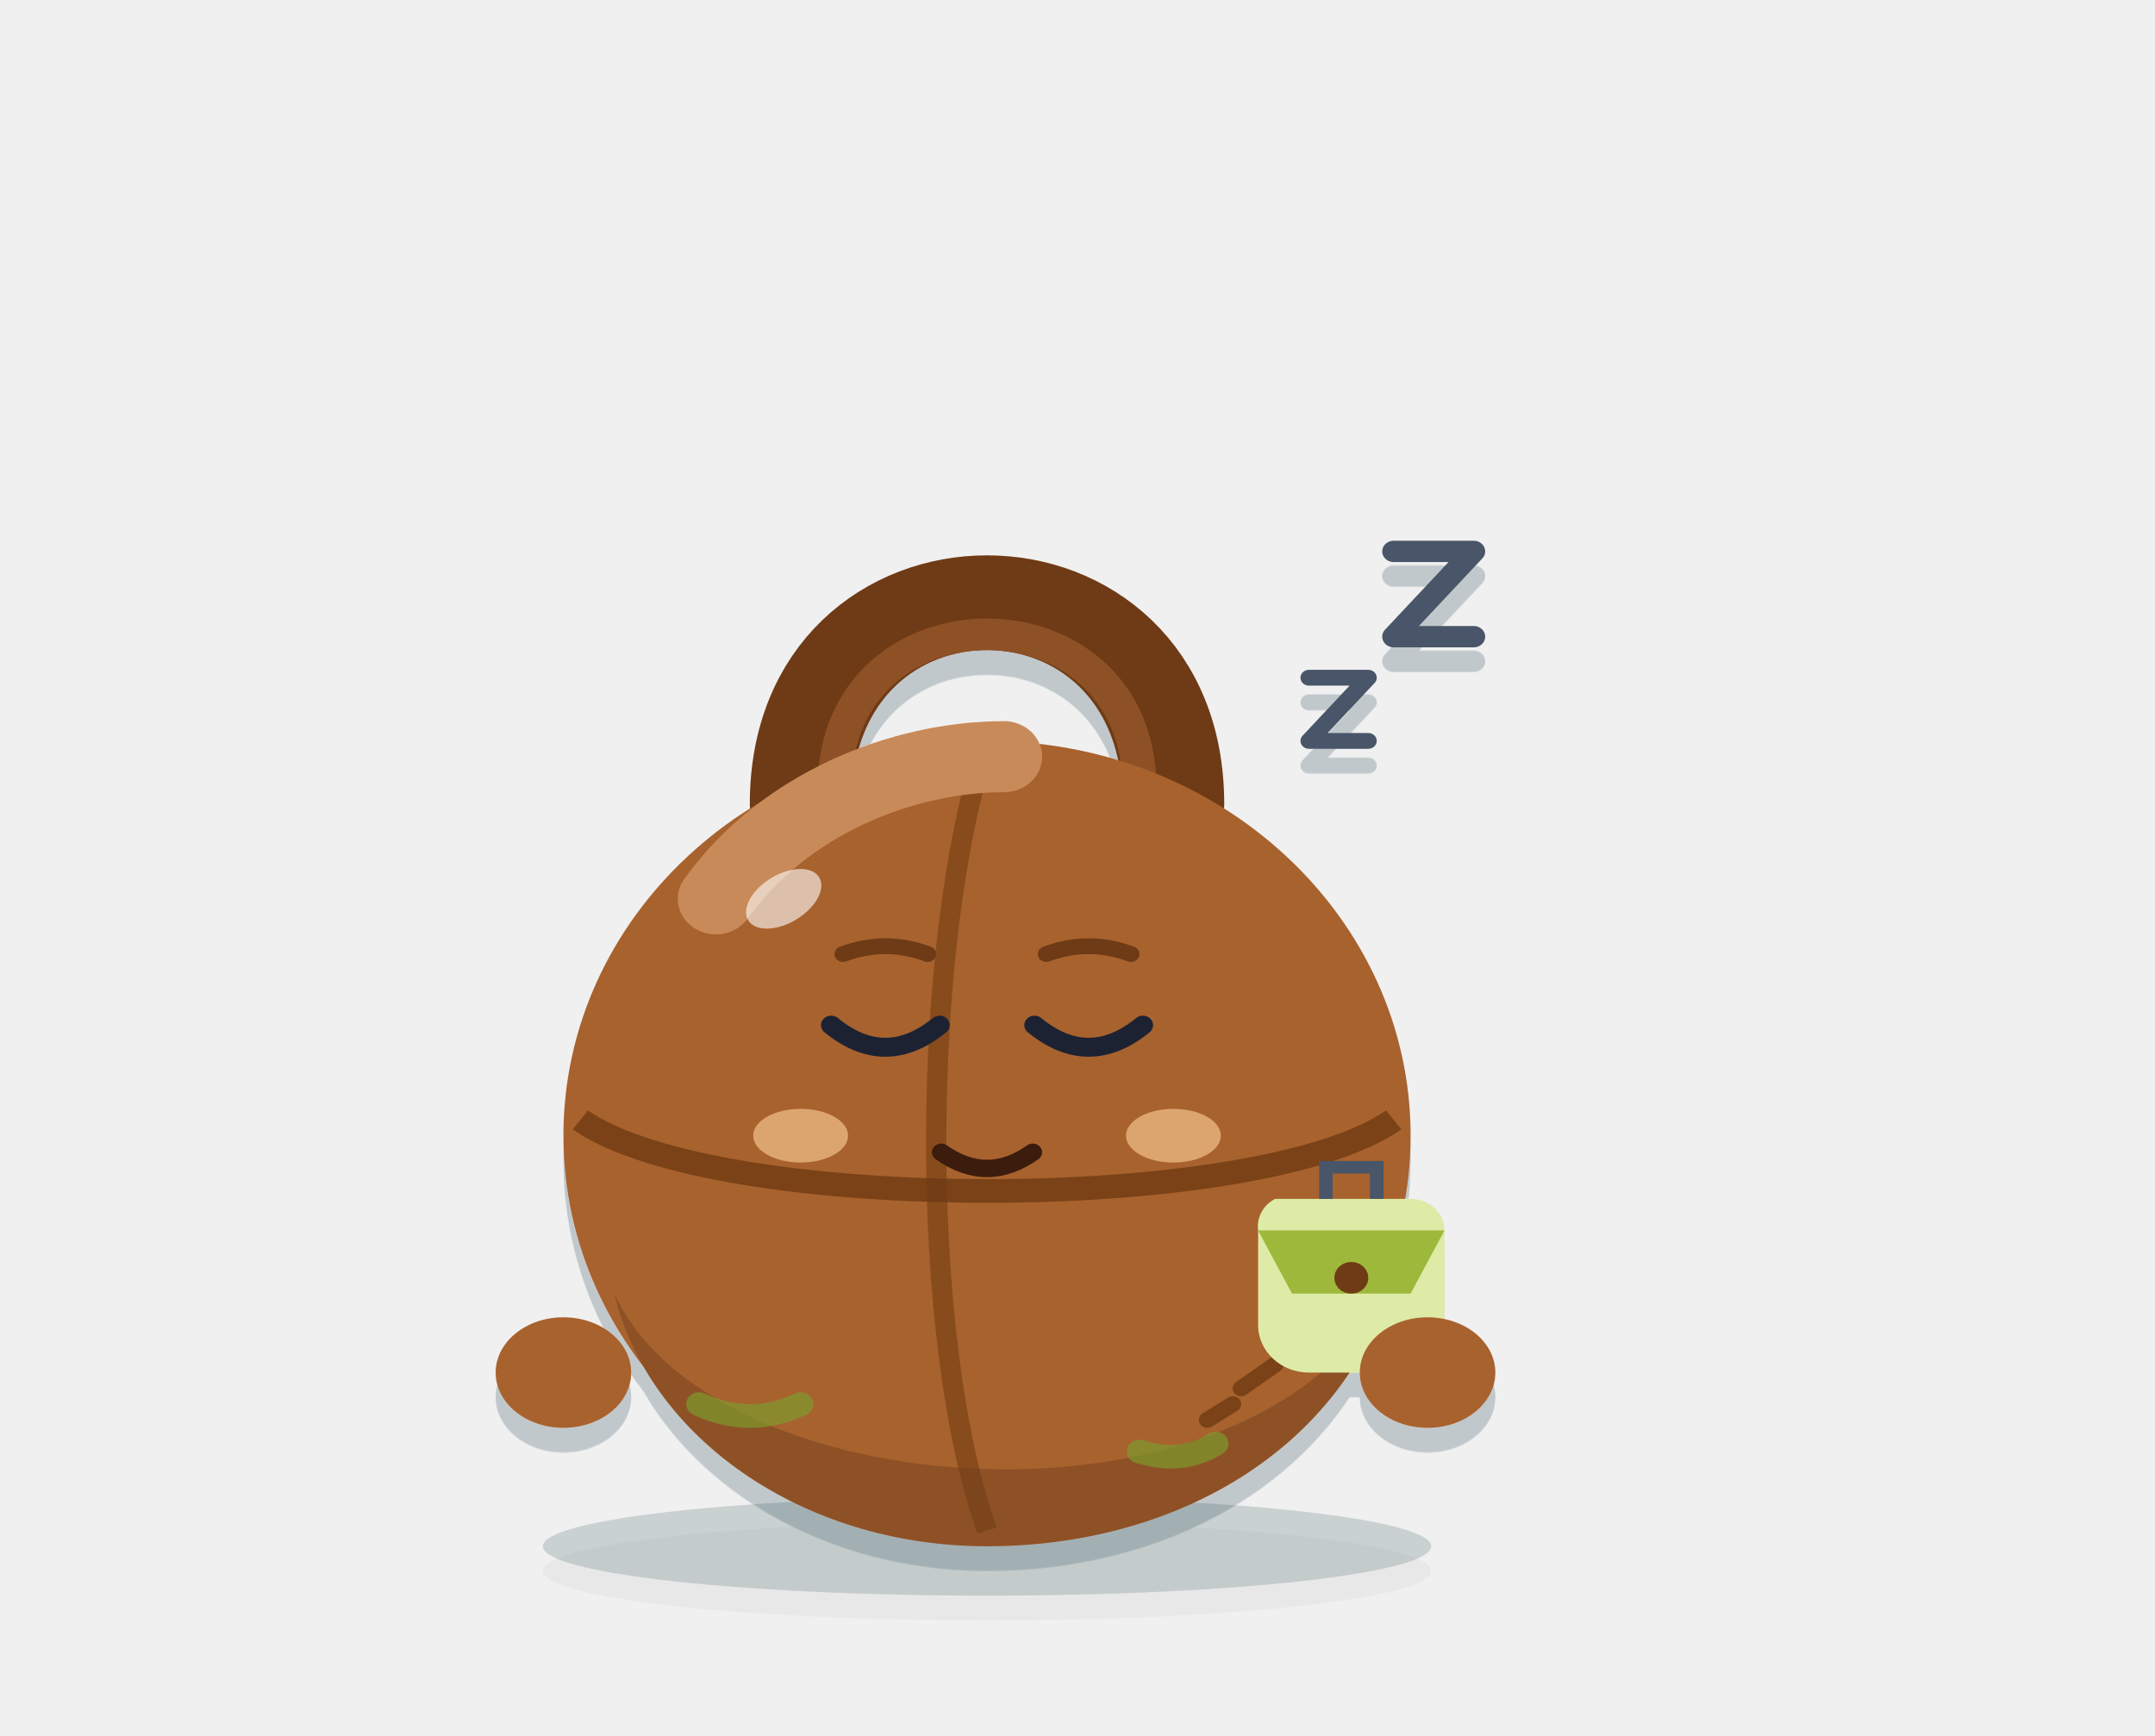
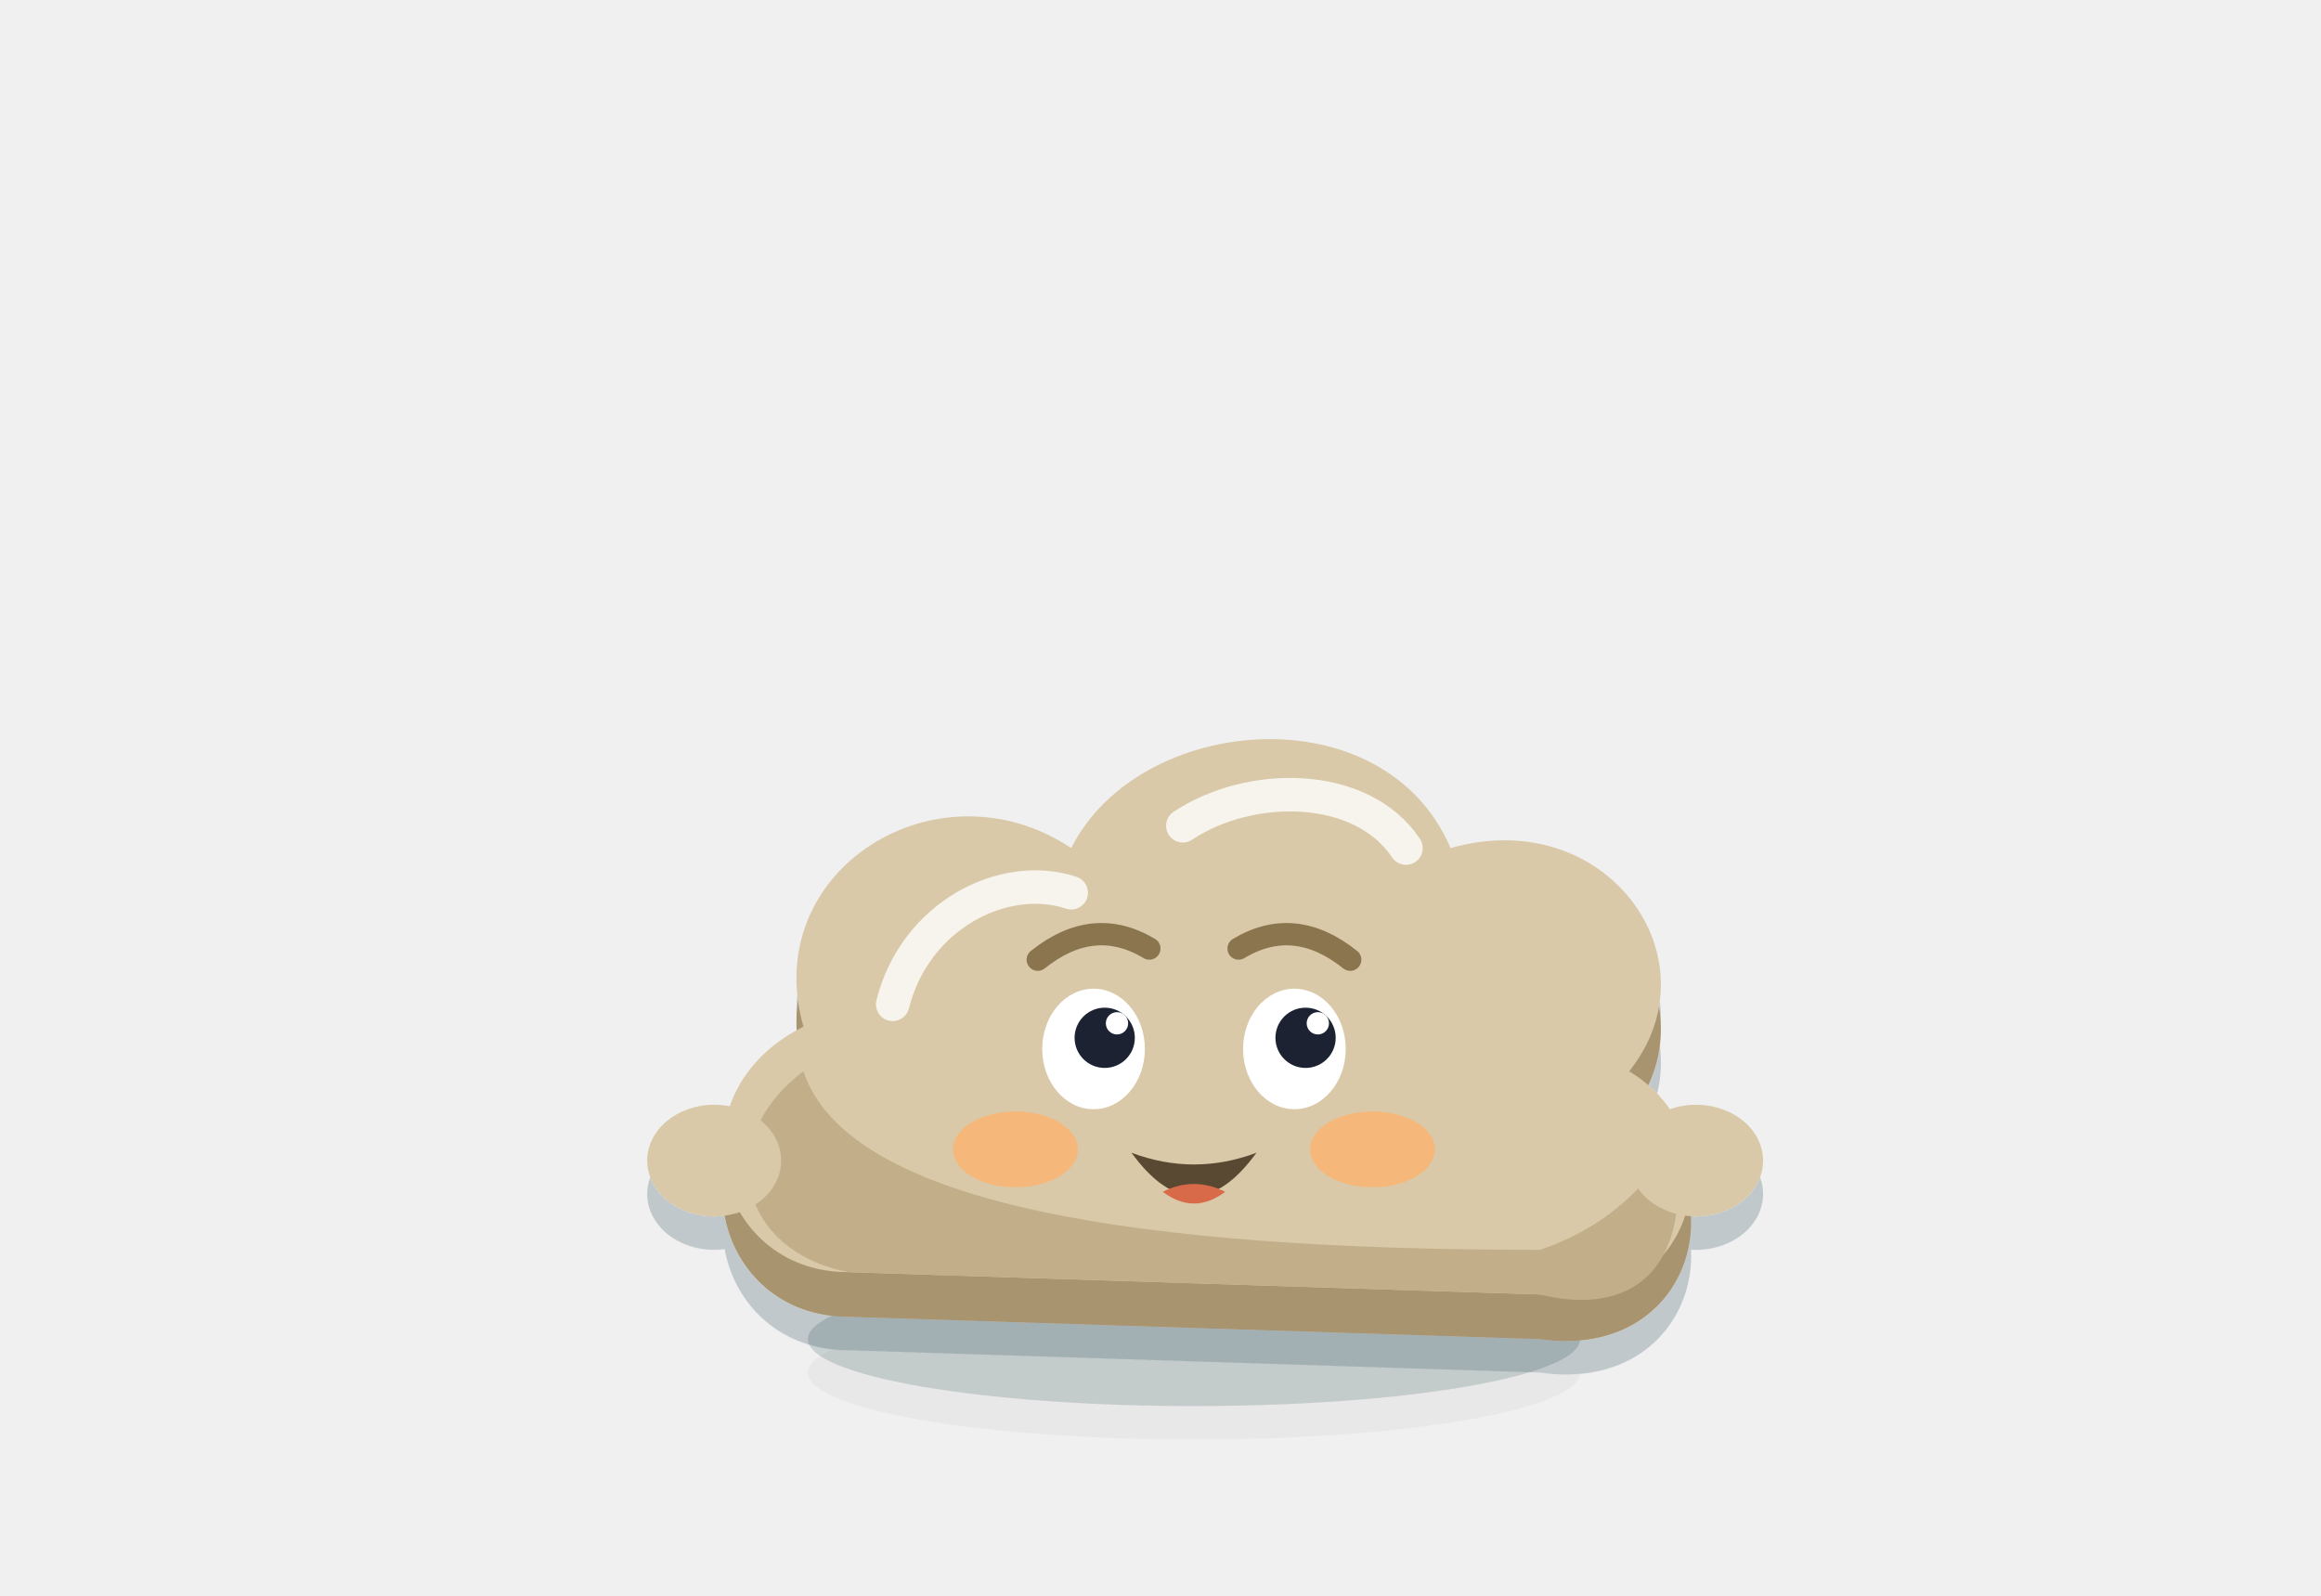
- <svg xmlns="http://www.w3.org/2000/svg" viewBox="-62 -72 262 211" role="img" aria-labelledby="km-title">
+ <svg xmlns="http://www.w3.org/2000/svg" viewBox="-62 -64 208 143" role="img" aria-labelledby="km-title">
  <style>
  .km-night-only, .km-evening-only { display: none; }
  svg[data-km-evening="1"] .km-evening-only { display: inline; }
  svg[data-km-night="1"] .km-night-only { display: inline; }
  svg[data-km-night="1"] .km-day-only { display: none; }
  .km-screen { mix-blend-mode: screen; }
  .km-grain { mix-blend-mode: multiply; }
  .km-bob { animation: km-bob 3.6s ease-in-out infinite alternate; }
  .km-drift { animation: km-drift 40s ease-in-out infinite alternate; }
  .km-turn { animation: km-turn 90s linear infinite; }
  .km-twinkle { animation: km-twinkle 2.8s ease-in-out infinite; transform-box: fill-box; transform-origin: center; }
  .km-fall { animation: km-fall 1.4s linear infinite; }
  .km-light { animation: km-light 7s linear infinite; }
  .km-steam { animation: km-steam 3s ease-in-out infinite; }
  .km-flag { animation: km-flag 2.4s ease-in-out infinite alternate; transform-box: fill-box; transform-origin: left center; }
  .km-wag { animation: km-wag 0.6s ease-in-out infinite alternate; transform-box: fill-box; transform-origin: left bottom; }
  .km-gallop { animation: km-gallop 0.45s ease-in-out infinite alternate; }
  .km-sway { animation: km-sway 6s ease-in-out infinite alternate; transform-box: fill-box; transform-origin: bottom; }
  .km-buzz { animation: km-buzz 1.6s ease-in-out infinite alternate; }
  .km-fish { animation: km-fish 7s ease-in-out infinite; }
  .km-ff { animation: km-ff 10s ease-in-out infinite; }
  .km-blink { animation: km-blink 2.6s ease-in-out infinite; }
  .km-zz { animation: km-zz 3.2s ease-in-out infinite; }
  .km-breathe { animation: km-breathe 3.4s ease-in-out infinite; transform-box: fill-box; transform-origin: center bottom; }
  .km-ear-l, .km-ear-r { transform-box: fill-box; transform-origin: bottom center; animation: km-ear 4s ease-in-out infinite; }
  .km-ear-r { animation-delay: -0.4s; }
  .km-treat, .km-card-wave { animation: km-lift 2.6s ease-in-out infinite alternate; }
  @keyframes km-bob { from { transform: translateY(0); } to { transform: translateY(-4px); } }
  @keyframes km-gallop { from { transform: translateY(0) rotate(0deg); } to { transform: translateY(-5px) rotate(-2deg); } }
  @keyframes km-drift { from { transform: translateX(0); } to { transform: translateX(36px); } }
  @keyframes km-turn { to { transform: rotate(360deg); } }
  @keyframes km-twinkle { 0%, 100% { opacity: 1; transform: scale(1); } 50% { opacity: 0.55; transform: scale(0.8); } }
  @keyframes km-fall { to { stroke-dashoffset: -40; } }
  @keyframes km-light { to { stroke-dashoffset: -280; } }
  @keyframes km-steam { 0% { opacity: 0; transform: translateY(6px); } 40% { opacity: 0.9; } 100% { opacity: 0; transform: translateY(-10px); } }
  @keyframes km-flag { from { transform: skewY(0deg); } to { transform: skewY(6deg); } }
  @keyframes km-wag { from { transform: rotate(-10deg); } to { transform: rotate(14deg); } }
  @keyframes km-sway { from { transform: rotate(-1.5deg); } to { transform: rotate(1.5deg); } }
  @keyframes km-buzz { from { transform: translate(0, 0); } to { transform: translate(3px, -2px); } }
  @keyframes km-fish { 0%, 70%, 100% { transform: translateY(30px); opacity: 0; } 78% { opacity: 1; } 85% { transform: translateY(-8px); opacity: 1; } 92% { transform: translateY(20px); opacity: 0; } }
  @keyframes km-ff { 0%, 100% { transform: translate(0, 0); } 25% { transform: translate(14px, -10px); } 50% { transform: translate(26px, 4px); } 75% { transform: translate(8px, 14px); } }
  @keyframes km-blink { 0%, 100% { opacity: 1; } 45% { opacity: 0.25; } 60% { opacity: 1; } }
  @keyframes km-zz { 0% { opacity: 0; transform: translate(0, 6px); } 30% { opacity: 1; } 100% { opacity: 0; transform: translate(6px, -14px); } }
  @keyframes km-breathe { 0%, 100% { transform: scale(1, 1); } 50% { transform: scale(1.02, 1.05); } }
  @keyframes km-ear { 0%, 80%, 100% { transform: rotate(0deg); } 88% { transform: rotate(-6deg); } 94% { transform: rotate(3deg); } }
  @keyframes km-lift { from { transform: translateY(0); } to { transform: translateY(-3px); } }
  @media (prefers-reduced-motion: reduce) { svg * { animation: none !important; } }
</style>
  <defs>
    <filter id="layer" x="-10%" y="-10%" width="120%" height="130%">
      <feDropShadow dx="0" dy="5" stdDeviation="0" flood-color="#1A2433" flood-opacity="0.18" />
    </filter>
    <filter id="layer-sm" x="-10%" y="-10%" width="120%" height="130%">
      <feDropShadow dx="0" dy="3" stdDeviation="0" flood-color="#1A2433" flood-opacity="0.2" />
    </filter>
    <filter id="grain" x="0" y="0" width="100%" height="100%">
      <feTurbulence type="fractalNoise" baseFrequency="0.85" numOctaves="2" seed="7" result="n" />
      <feColorMatrix in="n" type="matrix" values="0 0 0 0 0.1  0 0 0 0 0.14  0 0 0 0 0.2  0 0 0 0.55 -0.12" />
    </filter>
    <filter id="km-light" x="0" y="0" width="100%" height="100%" color-interpolation-filters="sRGB">
      <feColorMatrix id="km-light-m" type="matrix" values="1 0 0 0 0  0 1 0 0 0  0 0 1 0 0  0 0 0 1 0" />
    </filter>
    <linearGradient id="km-sky-g" gradientUnits="userSpaceOnUse" x1="0" y1="0" x2="0" y2="900">
      <stop id="km-sky-0" offset="0" stop-color="#7FB8D8" />
      <stop id="km-sky-1" offset="0.6" stop-color="#B4D8E6" />
      <stop id="km-sky-2" offset="1" stop-color="#EAF3EC" />
    </linearGradient>
    <radialGradient id="km-glow-g">
      <stop offset="0" stop-color="#FFB46E" stop-opacity="0.9" />
      <stop offset="0.4" stop-color="#FFC98F" stop-opacity="0.4" />
      <stop offset="1" stop-color="#FFC98F" stop-opacity="0" />
    </radialGradient>
    <linearGradient id="km-fade-orchard-1" gradientUnits="userSpaceOnUse" x1="560" y1="0" x2="690" y2="0">
      <stop offset="0" stop-color="#525C12" stop-opacity="1" />
      <stop offset="1" stop-color="#525C12" stop-opacity="0" />
    </linearGradient>
    <linearGradient id="km-fade-orchard-2" gradientUnits="userSpaceOnUse" x1="560" y1="0" x2="690" y2="0">
      <stop offset="0" stop-color="#7D8A26" stop-opacity="1" />
      <stop offset="1" stop-color="#7D8A26" stop-opacity="0" />
    </linearGradient>
    <linearGradient id="km-fade-field-1" gradientUnits="userSpaceOnUse" x1="930" y1="0" x2="1060" y2="0">
      <stop offset="0" stop-color="#7E9A2E" stop-opacity="0" />
      <stop offset="1" stop-color="#7E9A2E" stop-opacity="1" />
    </linearGradient>
    <linearGradient id="km-fade-field-2" gradientUnits="userSpaceOnUse" x1="930" y1="0" x2="1060" y2="0">
      <stop offset="0" stop-color="#A9C24A" stop-opacity="0" />
      <stop offset="1" stop-color="#A9C24A" stop-opacity="1" />
    </linearGradient>
    <linearGradient id="km-ground-1" gradientUnits="userSpaceOnUse" x1="420" y1="0" x2="1220" y2="0">
      <stop offset="0" stop-color="#525C12" />
      <stop offset="0.34" stop-color="#525C12" />
      <stop offset="0.5" stop-color="#6A7E2A" />
      <stop offset="0.66" stop-color="#7E9A2E" />
      <stop offset="1" stop-color="#7E9A2E" />
    </linearGradient>
    <linearGradient id="km-ground-2" gradientUnits="userSpaceOnUse" x1="420" y1="0" x2="1220" y2="0">
      <stop offset="0" stop-color="#7D8A26" />
      <stop offset="0.34" stop-color="#7D8A26" />
      <stop offset="0.5" stop-color="#93A83E" />
      <stop offset="0.66" stop-color="#A9C24A" />
      <stop offset="1" stop-color="#A9C24A" />
    </linearGradient>
    <radialGradient id="km-pool-g">
      <stop offset="0" stop-color="#FFC37A" stop-opacity="0.55" />
      <stop offset="1" stop-color="#FFC37A" stop-opacity="0" />
    </radialGradient>
    <clipPath id="km-moon-clip">
      <use href="#km-moon-lit" />
    </clipPath>
    <symbol id="star" viewBox="-10 -10 20 20">
      <path d="M0 -10 C1.2 -2.5 2.5 -1.2 10 0 C2.5 1.2 1.2 2.5 0 10 C-1.2 2.5 -2.5 1.2 -10 0 C-2.5 -1.2 -1.2 -2.5 0 -10 Z" fill="#FFFFFF" />
    </symbol>
  </defs>
  <g filter="url(#layer-sm)">
-     <ellipse cx="58" cy="116" rx="54" ry="6" fill="#1A2433" opacity="0.16" />
-     <g transform="translate(58 116) scale(1.03 0.96) translate(-58 -116)">
-       <path d="M36 22 C36 -12 80 -12 80 22" stroke="#6E3A12" stroke-width="12" stroke-linecap="round" fill="none" />
-       <path d="M40 20 C40 -6 76 -6 76 20" stroke="#8E5126" stroke-width="4" stroke-linecap="round" fill="none" />
-       <circle cx="58" cy="64" r="50" fill="#A8622E" />
-       <path d="M14 84 C26 112 92 116 106 82 C100 104 80 116 58 116 C36 116 18 102 14 84 Z" fill="#8E5126" />
-       <path d="M10 62 C26 74 90 74 106 62" stroke="#6E3A12" stroke-width="3" fill="none" opacity="0.8" />
-       <path d="M58 14 C50 40 50 90 58 114" stroke="#6E3A12" stroke-width="2.4" fill="none" opacity="0.55" />
-       <path d="M26 34 C34 22 48 16 60 16" stroke="#C98A5A" stroke-width="9" stroke-linecap="round" fill="none" />
-       <ellipse cx="34" cy="34" rx="5" ry="3" fill="#FFFFFF" opacity="0.6" transform="rotate(-35 34 34)" />
-       <path d="M88 96 l4 -3 M93 92 l4 -3 M84 100 l3 -2" stroke="#6E3A12" stroke-width="2" stroke-linecap="round" opacity="0.8" />
-       <path d="M24 98 c4 2 8 2 12 0 M76 104 c3 1 6 1 9 -1" stroke="#7E9A2E" stroke-width="3" stroke-linecap="round" opacity="0.7" />
-       <path d="M39.6 50 q6.4 5.6 12.8 0 M63.6 50 q6.4 5.6 12.8 0" stroke="#1A2433" stroke-width="2.4" stroke-linecap="round" stroke-linejoin="round" fill="none" />
-       <path d="M41 41 q5 -2 10 0 M65 41 q5 -2 10 0" stroke="#6E3A12" stroke-width="2" stroke-linecap="round" stroke-linejoin="round" fill="none" />
-       <path d="M52.6 66.1 q5.4 4.1 10.8 0" stroke="#3A1A08" stroke-width="2.2" stroke-linecap="round" stroke-linejoin="round" fill="none" />
-       <ellipse cx="36" cy="64" rx="5.6" ry="3.4" fill="#E5B07A" opacity="0.85" />
-       <ellipse cx="80" cy="64" rx="5.6" ry="3.4" fill="#E5B07A" opacity="0.85" />
-       <path d="M92 72 h16 a4 4 0 0 1 4 4 v12 a6 6 0 0 1 -6 6 h-10 a6 6 0 0 1 -6 -6 v-12 a4 4 0 0 1 2 -4 Z" fill="#DDEBA6" />
-       <path d="M90 76 h22 l-4 8 h-14 Z" fill="#9DB83A" />
-       <circle cx="101" cy="82" r="2" fill="#6E3A12" />
-       <path d="M98 72 v-4 h6 v4" stroke="#4A5568" stroke-width="1.6" fill="none" />
-       <ellipse cx="110" cy="94" rx="8" ry="7" fill="#A8622E" />
-       <ellipse cx="8" cy="94" rx="8" ry="7" fill="#A8622E" />
-       <g class="km-zz">
-         <path d="M96 6 h7 l-7 8 h7" stroke="#4A5568" stroke-width="2" stroke-linecap="round" stroke-linejoin="round" fill="none" />
-         <path d="M106 -10 h9.45 l-9.45 10.8 h9.45" stroke="#4A5568" stroke-width="2.7" stroke-linecap="round" stroke-linejoin="round" fill="none" />
-       </g>
-     </g>
+     <ellipse cx="45" cy="56" rx="34.6" ry="6" fill="#1A2433" opacity="0.16" />
+     <path d="M14 50 C2 50 -2 34 10 28 C6 14 22 4 34 12 C40 0 62 -2 68 12 C82 8 92 22 84 32 C94 38 90 54 76 52 Z" fill="#A8946E" transform="translate(0 4)" />
+     <path d="M14 50 C2 50 -2 34 10 28 C6 14 22 4 34 12 C40 0 62 -2 68 12 C82 8 92 22 84 32 C94 38 90 54 76 52 Z" fill="#D9C9A8" />
+     <path d="M14 50 C4 48 2 38 10 32 C14 44 40 48 76 48 C82 46 86 42 88 38 C90 50 84 54 76 52 Z" fill="#C2AF8A" />
+     <path d="M18 26 C20 18 28 14 34 16 M44 10 C50 6 60 6 64 12" stroke="#FFFFFF" stroke-width="3" stroke-linecap="round" fill="none" opacity="0.8" />
+     <ellipse cx="36" cy="30" rx="4.6" ry="5.4" fill="#FFFFFF" />
+     <circle cx="37" cy="29" r="2.7" fill="#1A2433" />
+     <circle cx="38.1" cy="27.7" r="1" fill="#FFFFFF" />
+     <ellipse cx="54" cy="30" rx="4.6" ry="5.4" fill="#FFFFFF" />
+     <circle cx="55" cy="29" r="2.7" fill="#1A2433" />
+     <circle cx="56.1" cy="27.7" r="1" fill="#FFFFFF" />
+     <path d="M31 22 q5 -4 10 -1 M49 21 q5 -3 10 1" stroke="#8A7550" stroke-width="2" stroke-linecap="round" stroke-linejoin="round" fill="none" />
+     <path d="M39.4 39.3 Q45 47 50.6 39.3 Q45 41.4 39.4 39.3 Z" fill="#5A4A30" />
+     <path d="M42.2 42.8 q2.8 2.1 5.6 0 q-2.8 -1.4 -5.6 0 Z" fill="#D96A4A" />
+     <ellipse cx="29" cy="39" rx="5.6" ry="3.4" fill="#FFB36B" opacity="0.75" />
+     <ellipse cx="61" cy="39" rx="5.6" ry="3.4" fill="#FFB36B" opacity="0.75" />
+     <ellipse cx="2" cy="40" rx="6" ry="5" fill="#D9C9A8" />
+     <ellipse cx="90" cy="40" rx="6" ry="5" fill="#D9C9A8" />
  </g>
</svg>
